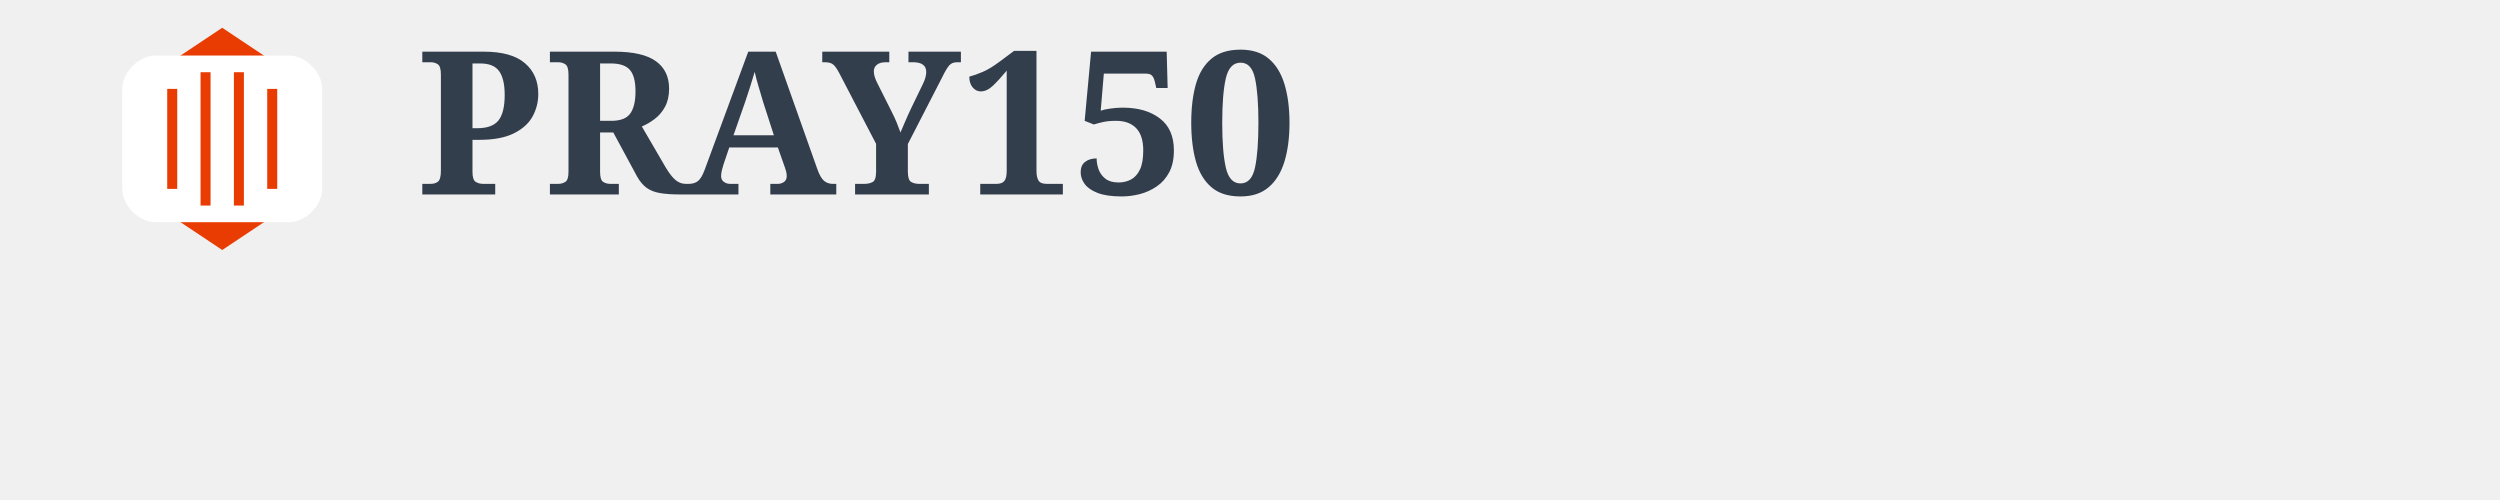
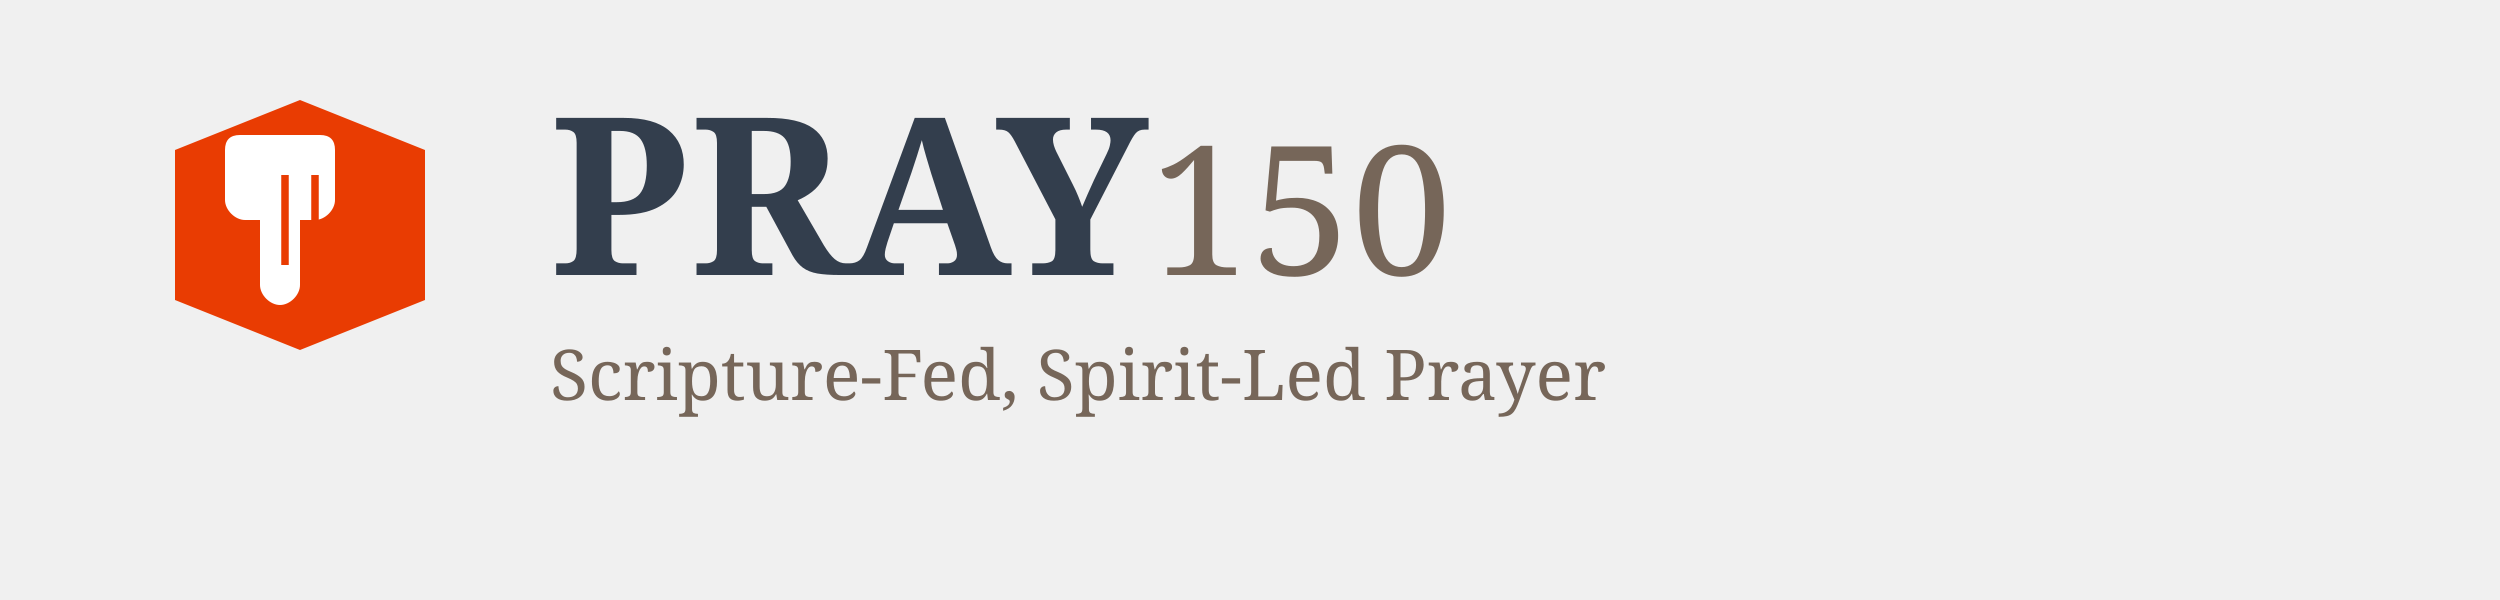
- <svg xmlns="http://www.w3.org/2000/svg" viewBox="0 0 450 90" width="450" height="90">
-   <polygon points="40,5 55,15 55,35 40,45 25,35 25,15" fill="#E93C02" />
-   <g transform="translate(40, 25)" fill="white">
-     <path d="M-12,-15 C-15,-15 -18,-12 -18,-9 L-18,9 C-18,12 -15,15 -12,15 L12,15 C15,15 18,12 18,9 L18,-9 C18,-12 15,-15 12,-15 Z" />
-     <line x1="-9" y1="-9" x2="-9" y2="9" stroke="#E93C02" stroke-width="1.8" />
-     <line x1="-3" y1="-12" x2="-3" y2="12" stroke="#E93C02" stroke-width="1.8" />
-     <line x1="3" y1="-12" x2="3" y2="12" stroke="#E93C02" stroke-width="1.8" />
-     <line x1="9" y1="-9" x2="9" y2="9" stroke="#E93C02" stroke-width="1.8" />
+ <svg xmlns="http://www.w3.org/2000/svg" viewBox="0 0 500 120" width="500" height="120">
+   <polygon points="60,20 85,30 85,60 60,70 35,60 35,30" fill="#E93C02" stroke="none" />
+   <g transform="translate(60, 45)" fill="white">
+     <path d="M-12,-18 C-14,-18 -15,-17 -15,-15 L-15,-5 C-15,-3 -13,-1 -11,-1 L-8,-1 L-8,12 C-8,14 -6,16 -4,16 C-2,16 0,14 0,12 L0,-1 L3,-1 C5,-1 7,-3 7,-5 L7,-15 C7,-17 6,-18 4,-18 L-12,-18 Z" />
+     <path d="M-3,-10 L-3,8" stroke="#E93C02" stroke-width="1.5" fill="none" />
+     <path d="M3,-10 L3,8" stroke="#E93C02" stroke-width="1.5" fill="none" />
  </g>
-   <text x="75" y="35" font-family="Georgia, serif" font-size="36" font-weight="bold" fill="#333E4D">PRAY150</text>
+   <text x="110" y="55" font-family="Georgia, serif" font-size="44" font-weight="bold" fill="#333E4D">PRAY</text>
+   <text x="230" y="55" font-family="Georgia, serif" font-size="36" font-weight="normal" fill="#766659">150</text>
+   <text x="110" y="80" font-family="Georgia, serif" font-size="14" fill="#766659">Scripture-Fed, Spirit-Led Prayer</text>
</svg>
